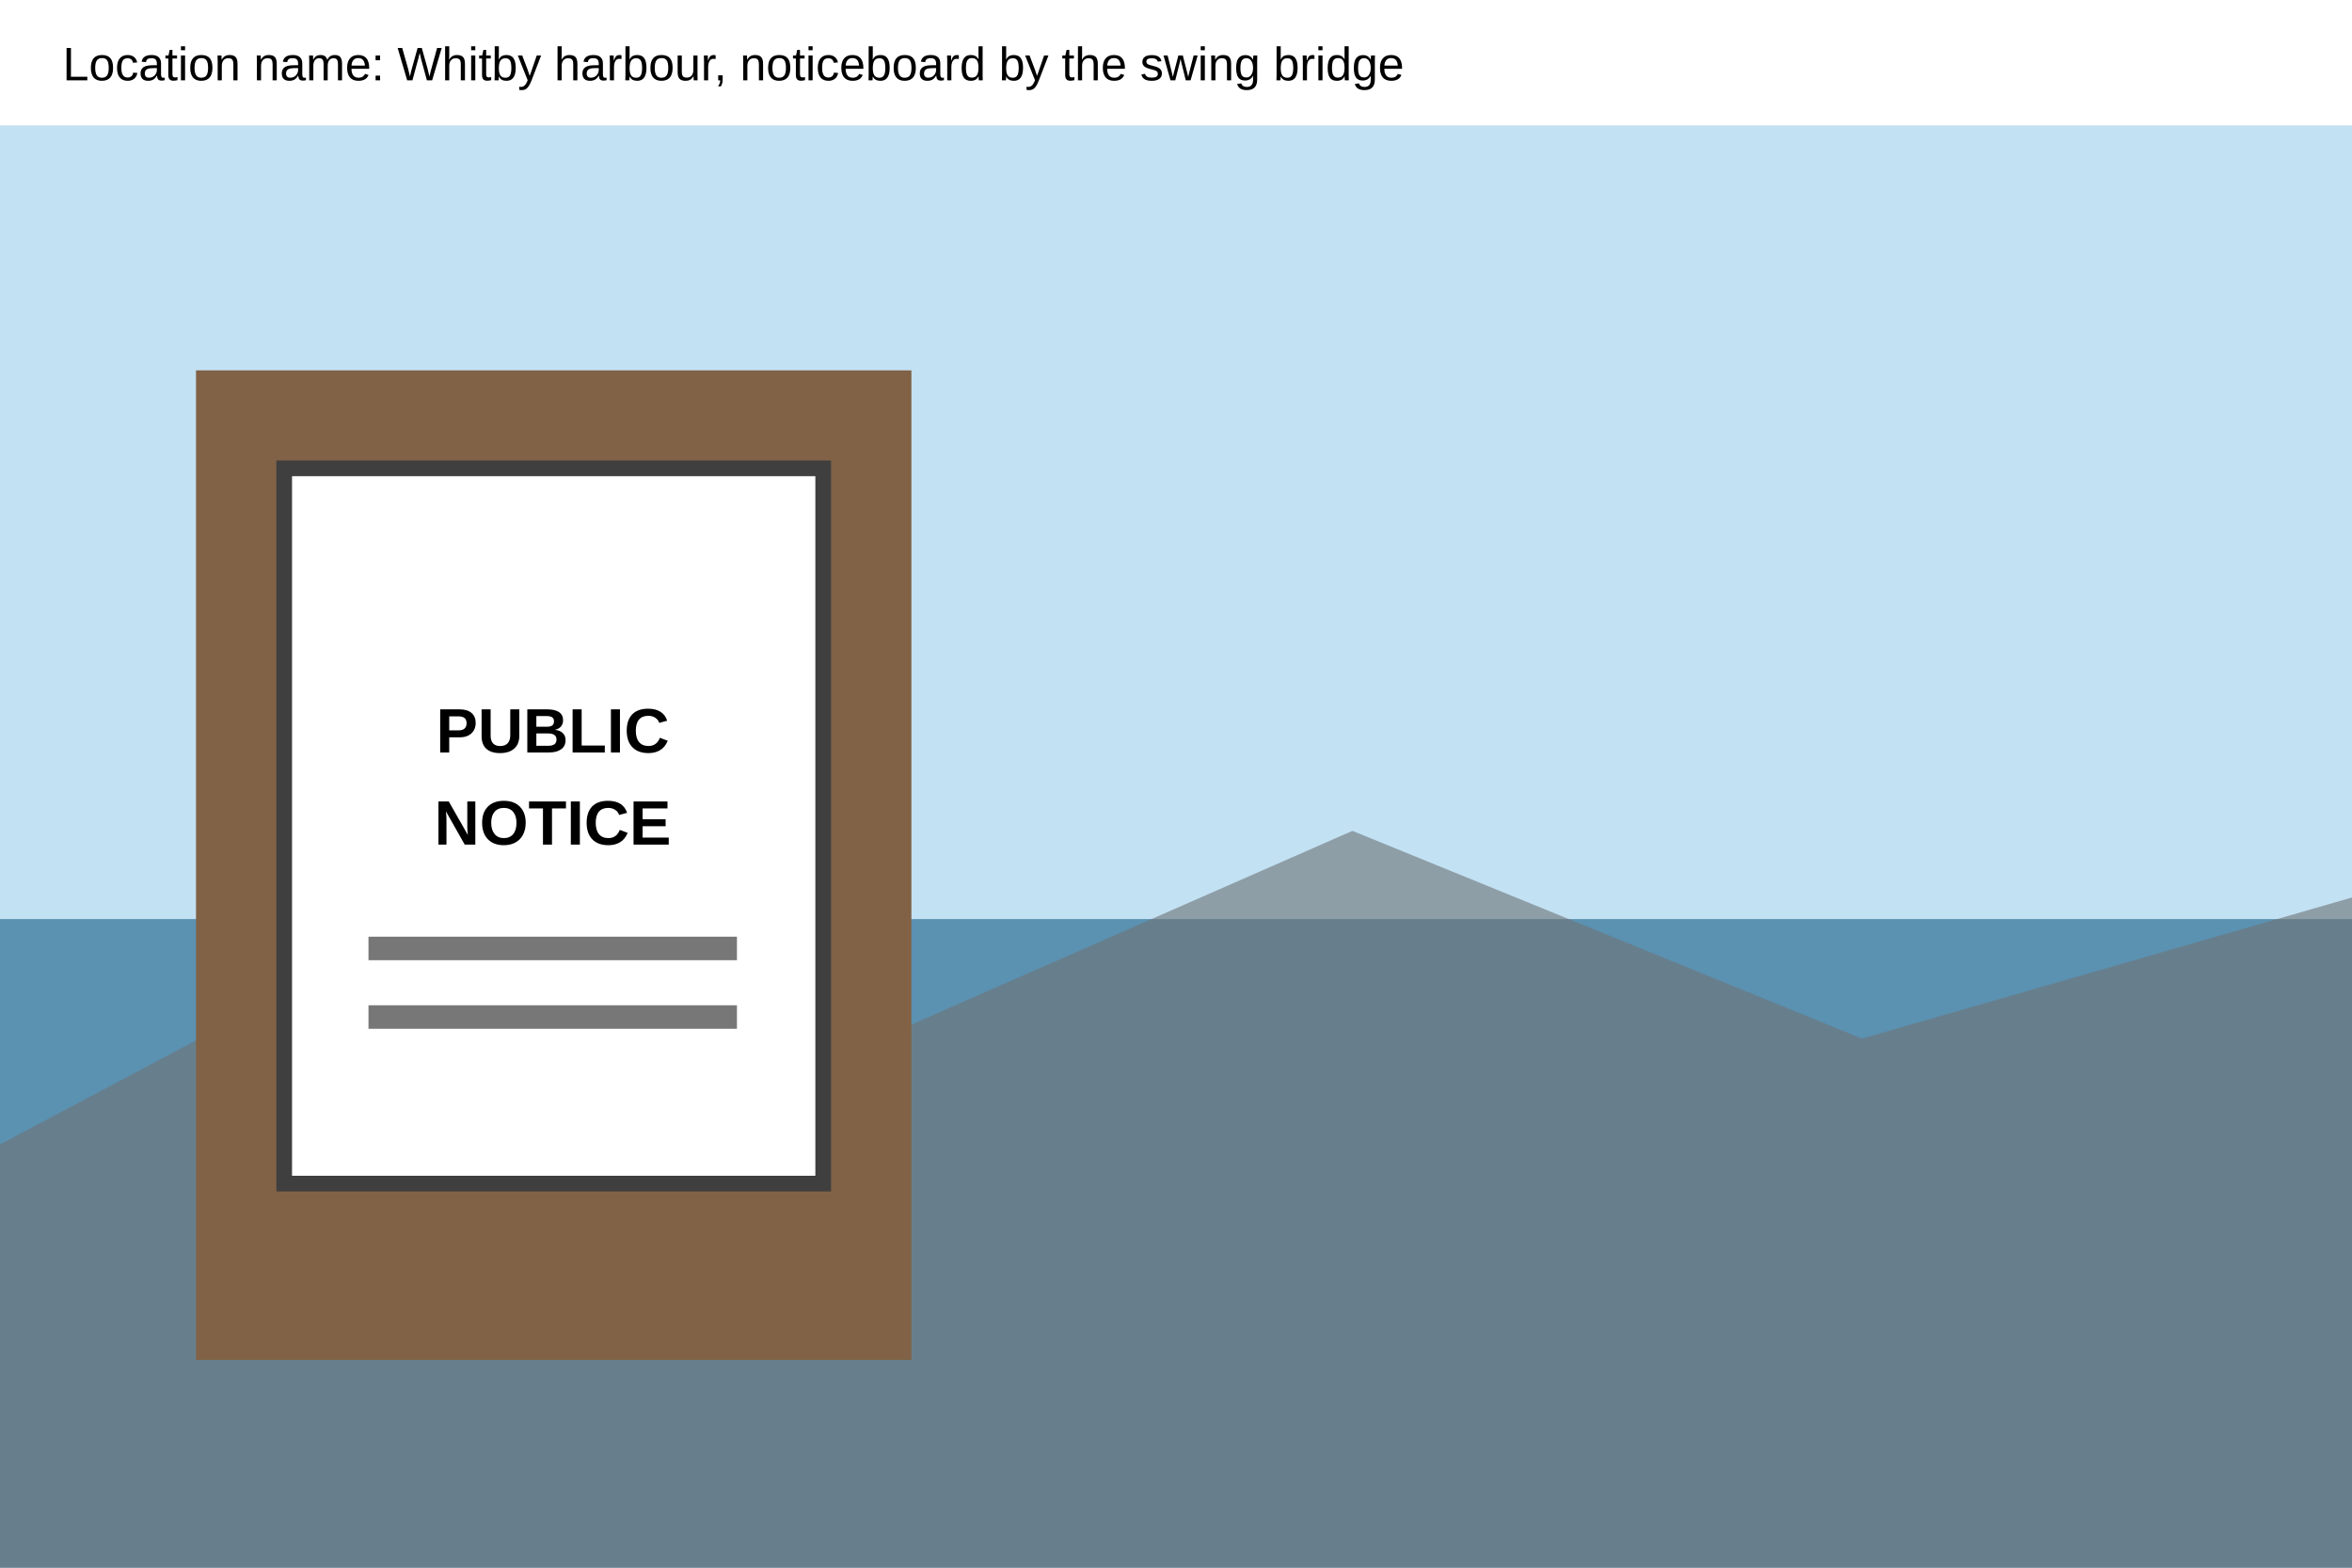
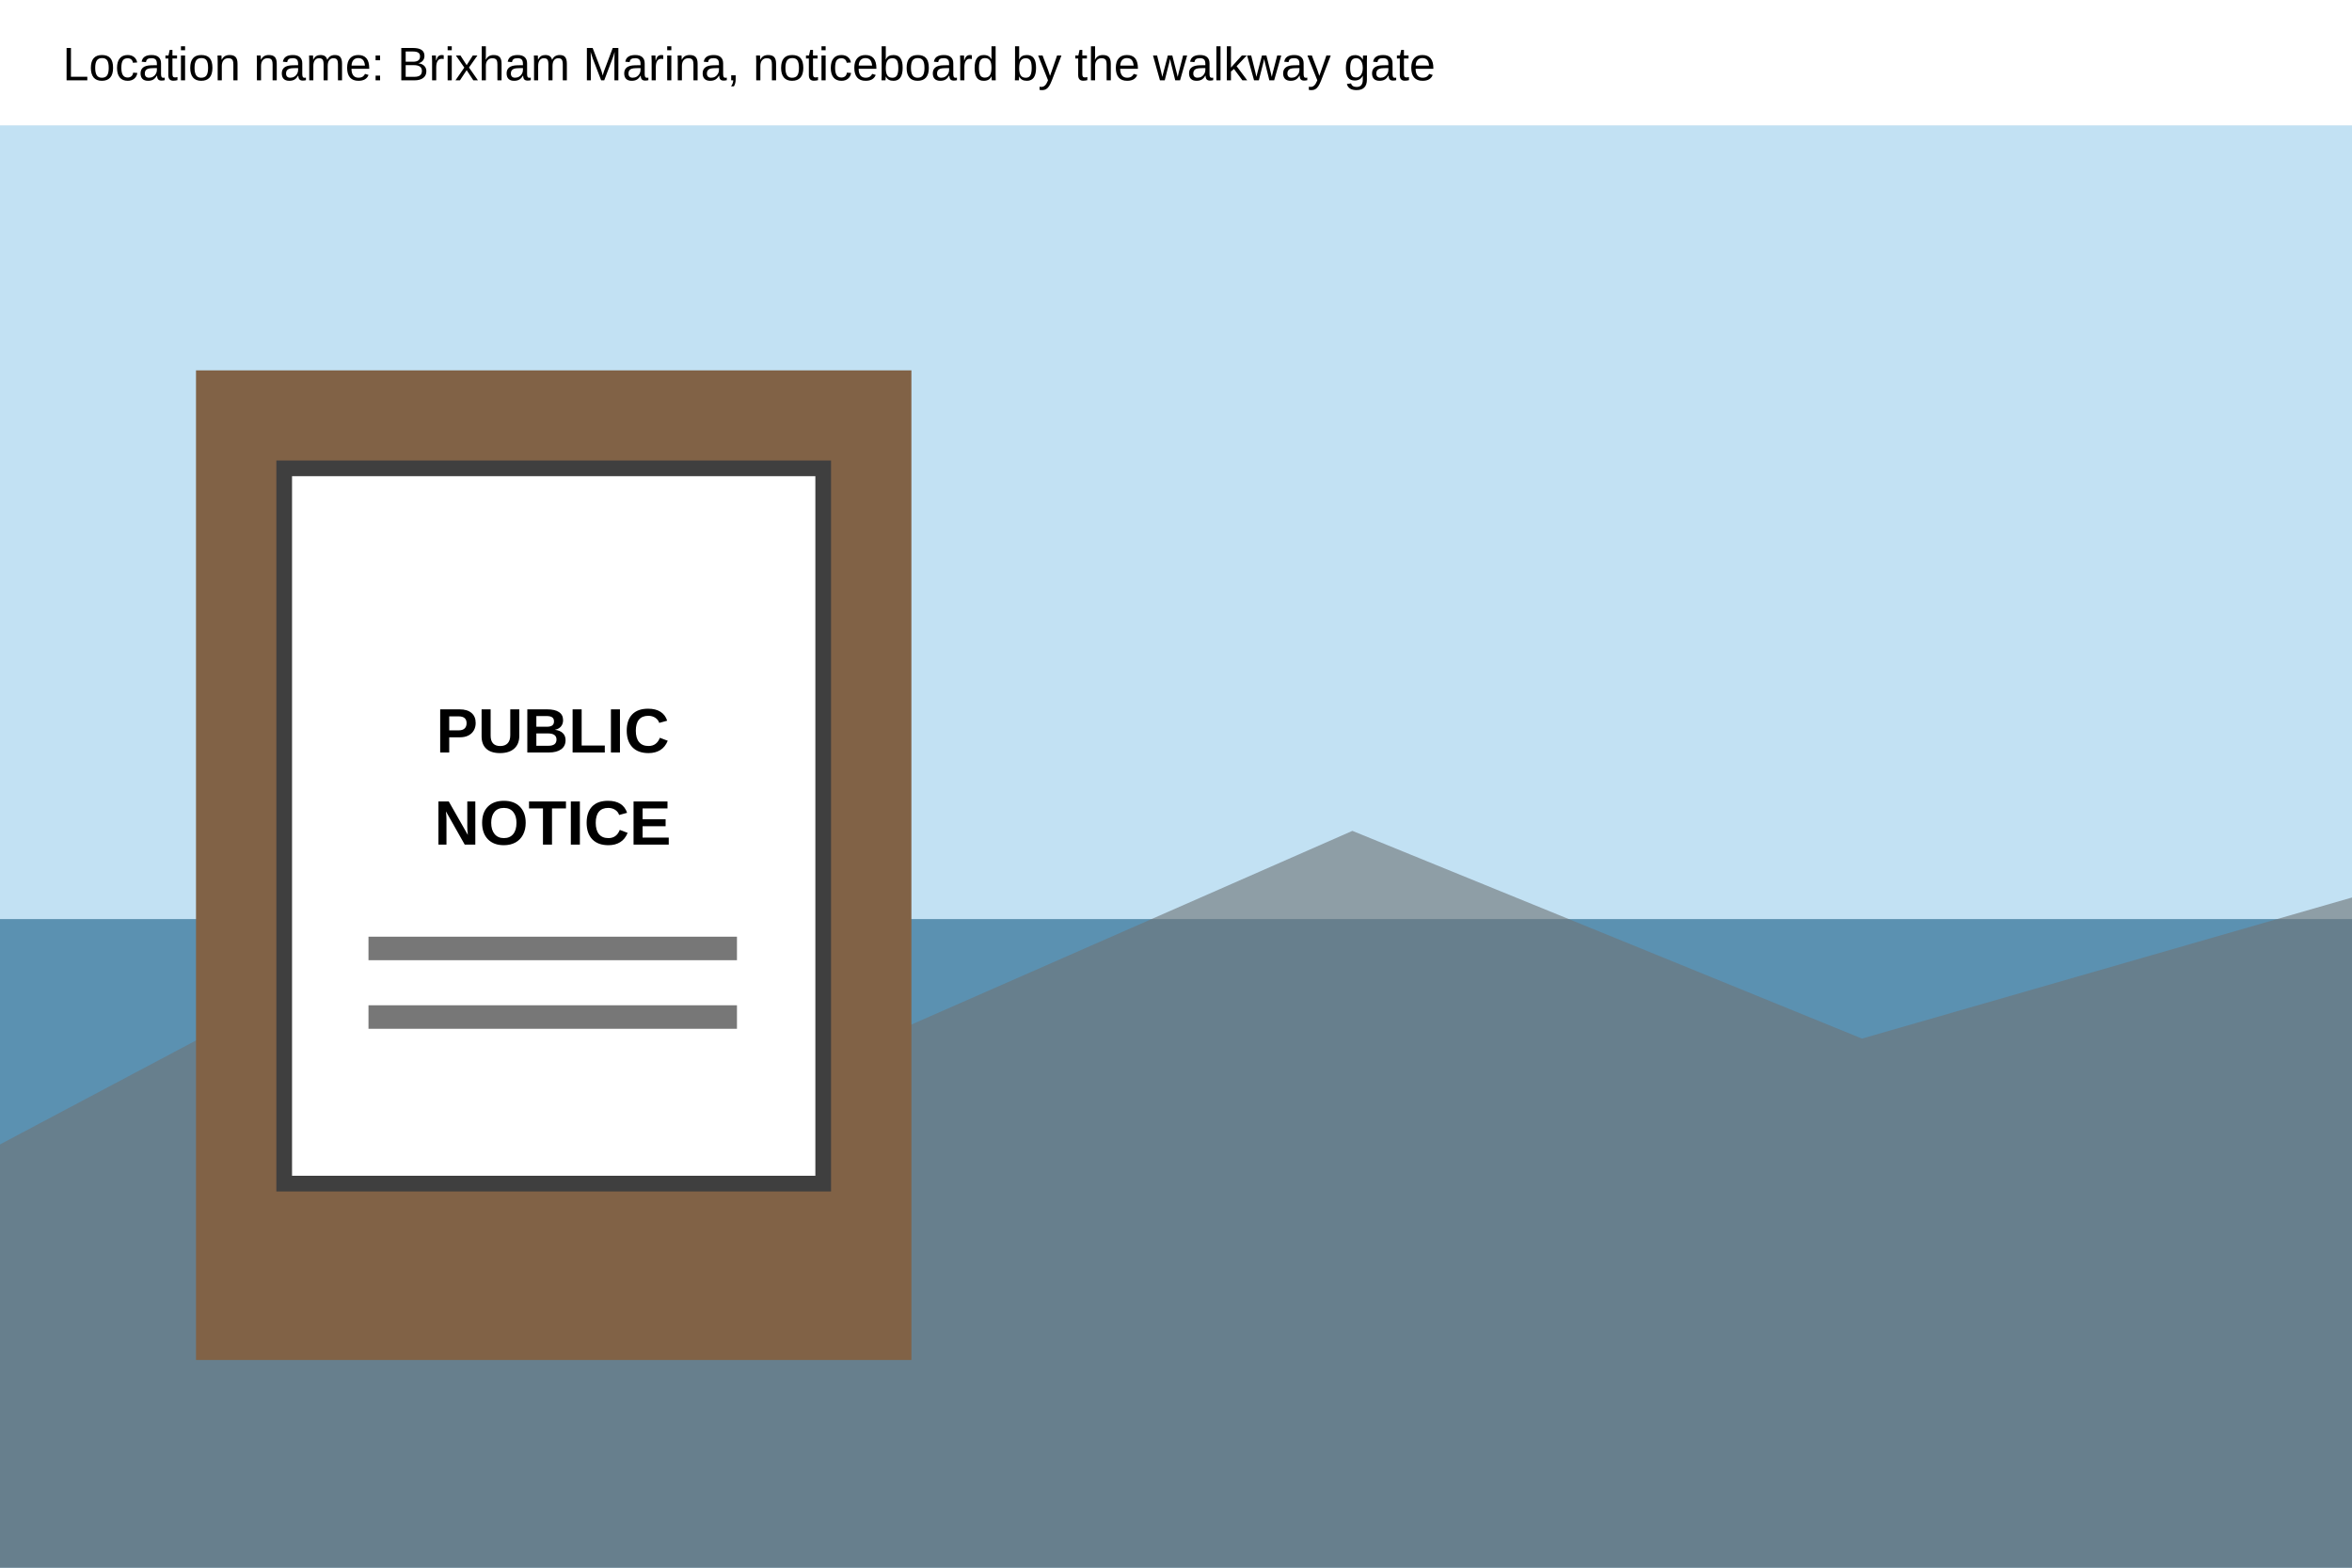
<svg xmlns="http://www.w3.org/2000/svg" width="1200" height="800" viewBox="0 0 1200 800">
  <rect width="1200" height="64" fill="#fff" />
-   <text x="32" y="41" font-family="Arial" font-size="24">Location name: Whitby harbour, noticeboard by the swing bridge</text>
+   <text x="32" y="41" font-family="Arial" font-size="24">Location name: Brixham Marina, noticeboard by the walkway gate</text>
  <g transform="translate(0 64)">
    <rect width="1200" height="405" fill="#c2e1f3" />
    <rect y="405" width="1200" height="331" fill="#5b91b1" />
    <path d="M0 520L245 390l190 82 255-112 260 106 250-72v342H0z" fill="#6d7478" opacity=".62" />
    <rect x="100" y="125" width="365" height="505" fill="#816246" />
    <rect x="145" y="175" width="275" height="365" fill="#fff" stroke="#3f3f3f" stroke-width="8" />
    <text x="282" y="320" text-anchor="middle" font-family="Arial" font-size="32" font-weight="700">PUBLIC</text>
    <text x="282" y="367" text-anchor="middle" font-family="Arial" font-size="32" font-weight="700">NOTICE</text>
    <path d="M188 420h188M188 455h188" stroke="#777" stroke-width="12" />
  </g>
</svg>
